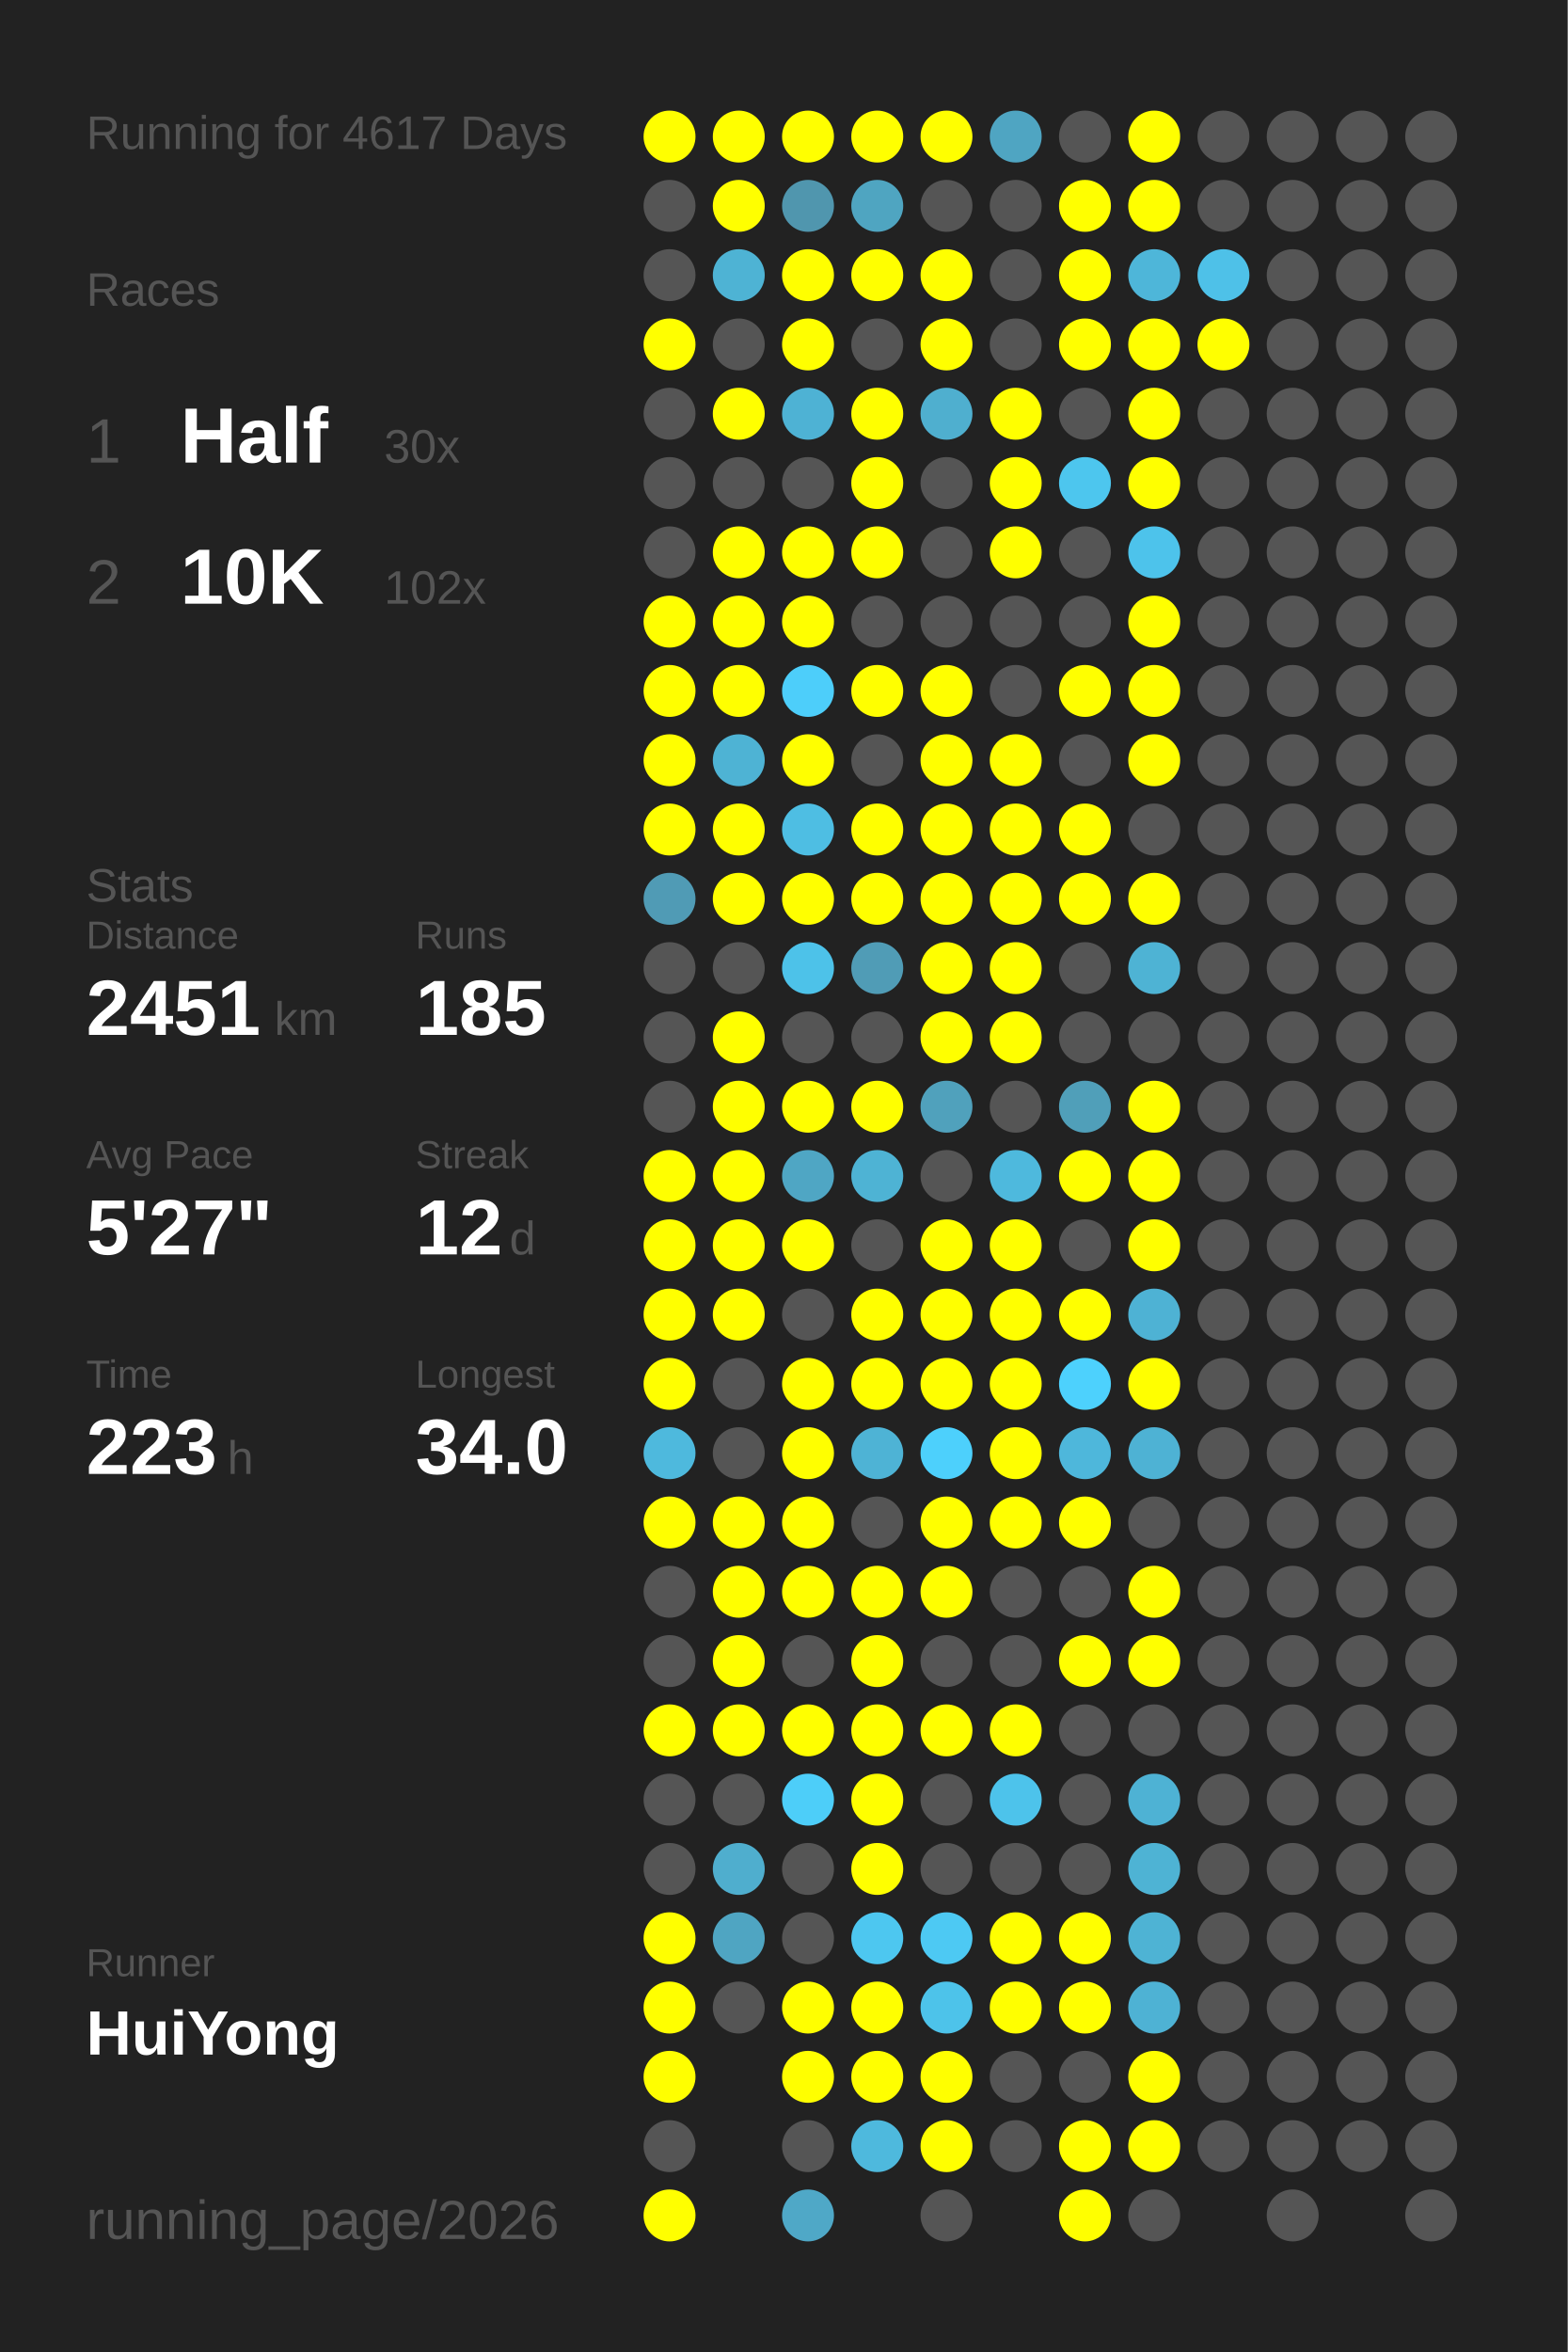
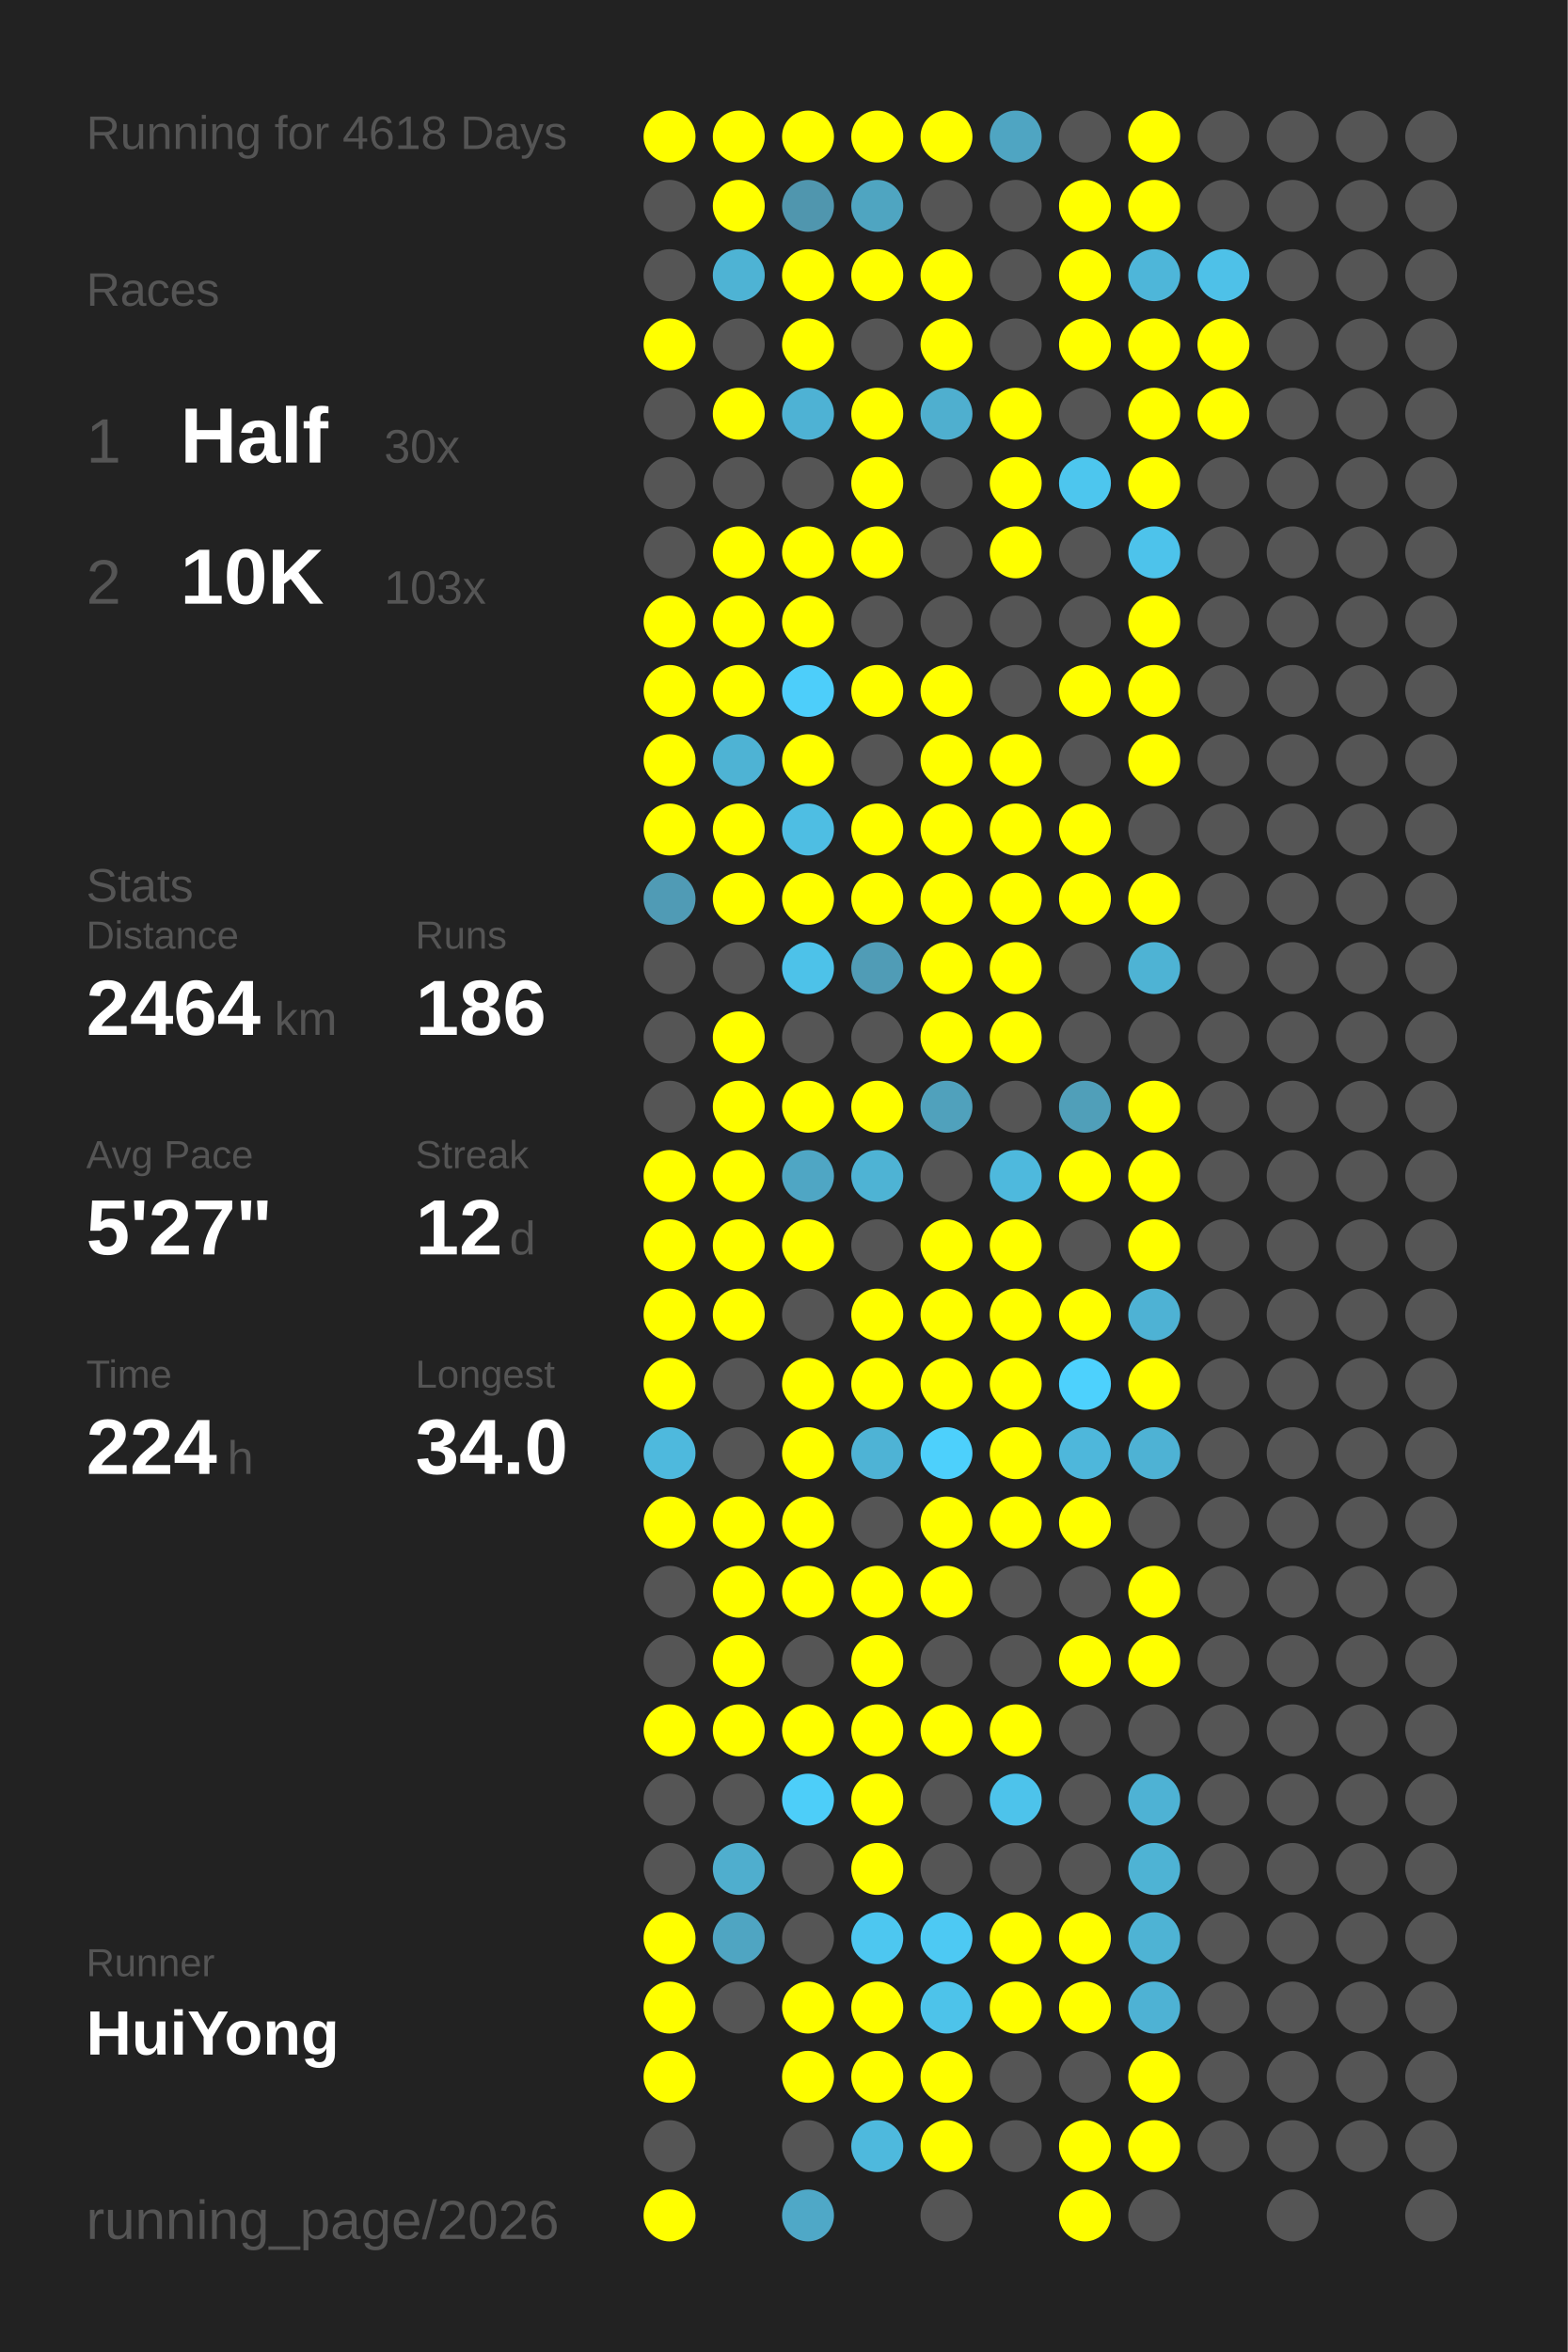
<svg xmlns="http://www.w3.org/2000/svg" baseProfile="full" height="300mm" version="1.1" viewBox="0,0,200,300" width="200mm">
  <defs />
  <rect fill="#222222" height="300" width="200" x="0" y="0" />
-   <text fill="#555555" style="font-size:6px; font-family:Arial;" x="11" y="19">Running for 4617 Days</text>
+   <text fill="#555555" style="font-size:6px; font-family:Arial;" x="11" y="19">Running for 4618 Days</text>
  <text fill="#555555" style="font-size:6px; font-family:Arial;" x="11" y="39">Races</text>
  <text fill="#555555" style="font-size:8px; font-family:Arial;" x="11" y="59">1</text>
  <text fill="#FFFFFF" style="font-size:10px; font-family:Arial; font-weight:bold;" x="23" y="59">Half</text>
  <text fill="#555555" style="font-size:6px; font-family:Arial;" x="49" y="59">30x</text>
  <text fill="#555555" style="font-size:8px; font-family:Arial;" x="11" y="77">2</text>
  <text fill="#FFFFFF" style="font-size:10px; font-family:Arial; font-weight:bold;" x="23" y="77">10K</text>
-   <text fill="#555555" style="font-size:6px; font-family:Arial;" x="49" y="77">102x</text>
+   <text fill="#555555" style="font-size:6px; font-family:Arial;" x="49" y="77">103x</text>
  <text fill="#555555" style="font-size:6px; font-family:Arial;" x="11" y="115">Stats</text>
  <text fill="#555555" style="font-size:5px; font-family:Arial;" x="11" y="121">Distance</text>
-   <text fill="#FFFFFF" style="font-size:10px; font-family:Arial; font-weight:bold;" x="11" y="132">2451</text>
+   <text fill="#FFFFFF" style="font-size:10px; font-family:Arial; font-weight:bold;" x="11" y="132">2464</text>
  <text fill="#555555" style="font-size:6px; font-family:Arial;" x="35" y="132">km</text>
  <text fill="#555555" style="font-size:5px; font-family:Arial;" x="53" y="121">Runs</text>
-   <text fill="#FFFFFF" style="font-size:10px; font-family:Arial; font-weight:bold;" x="53" y="132">185</text>
+   <text fill="#FFFFFF" style="font-size:10px; font-family:Arial; font-weight:bold;" x="53" y="132">186</text>
  <text fill="#555555" style="font-size:5px; font-family:Arial;" x="11" y="149">Avg Pace</text>
  <text fill="#FFFFFF" style="font-size:10px; font-family:Arial; font-weight:bold;" x="11" y="160">5'27"</text>
  <text fill="#555555" style="font-size:5px; font-family:Arial;" x="53" y="149">Streak</text>
  <text fill="#FFFFFF" style="font-size:10px; font-family:Arial; font-weight:bold;" x="53" y="160">12</text>
  <text fill="#555555" style="font-size:6px; font-family:Arial;" x="65" y="160">d</text>
  <text fill="#555555" style="font-size:5px; font-family:Arial;" x="11" y="177">Time</text>
-   <text fill="#FFFFFF" style="font-size:10px; font-family:Arial; font-weight:bold;" x="11" y="188">223</text>
+   <text fill="#FFFFFF" style="font-size:10px; font-family:Arial; font-weight:bold;" x="11" y="188">224</text>
  <text fill="#555555" style="font-size:6px; font-family:Arial;" x="29" y="188">h</text>
  <text fill="#555555" style="font-size:5px; font-family:Arial;" x="53" y="177">Longest</text>
  <text fill="#FFFFFF" style="font-size:10px; font-family:Arial; font-weight:bold;" x="53" y="188">34.0</text>
  <text fill="#555555" style="font-size:5px; font-family:Arial;" x="11" y="252.065">Runner</text>
  <text fill="#FFFFFF" style="font-size:8px; font-family:Arial; font-weight:bold;" x="11" y="262.065">HuiYong</text>
  <text fill="#555555" style="font-size:7px; font-family:Arial;" x="11" y="285.581">running_page/2026</text>
  <circle cx="85.417" cy="17.419" fill="#FFFF00" r="3.312" />
  <circle cx="85.417" cy="26.258" fill="#555555" r="3.312" />
  <circle cx="85.417" cy="35.097" fill="#555555" r="3.312" />
  <circle cx="85.417" cy="43.935" fill="#FFFF00" r="3.312" />
  <circle cx="85.417" cy="52.774" fill="#555555" r="3.312" />
  <circle cx="85.417" cy="61.613" fill="#555555" r="3.312" />
  <circle cx="85.417" cy="70.452" fill="#555555" r="3.312" />
  <circle cx="85.417" cy="79.29" fill="#FFFF00" r="3.312" />
  <circle cx="85.417" cy="88.129" fill="#FFFF00" r="3.312" />
  <circle cx="85.417" cy="96.968" fill="#FFFF00" r="3.312" />
  <circle cx="85.417" cy="105.806" fill="#FFFF00" r="3.312" />
  <circle cx="85.417" cy="114.645" fill="#509bb5" r="3.312" />
  <circle cx="85.417" cy="123.484" fill="#555555" r="3.312" />
  <circle cx="85.417" cy="132.323" fill="#555555" r="3.312" />
  <circle cx="85.417" cy="141.161" fill="#555555" r="3.312" />
  <circle cx="85.417" cy="150" fill="#FFFF00" r="3.312" />
  <circle cx="85.417" cy="158.839" fill="#FFFF00" r="3.312" />
  <circle cx="85.417" cy="167.677" fill="#FFFF00" r="3.312" />
  <circle cx="85.417" cy="176.516" fill="#FFFF00" r="3.312" />
  <circle cx="85.417" cy="185.355" fill="#4eb9dd" r="3.312" />
  <circle cx="85.417" cy="194.194" fill="#FFFF00" r="3.312" />
  <circle cx="85.417" cy="203.032" fill="#555555" r="3.312" />
  <circle cx="85.417" cy="211.871" fill="#555555" r="3.312" />
  <circle cx="85.417" cy="220.71" fill="#FFFF00" r="3.312" />
  <circle cx="85.417" cy="229.548" fill="#555555" r="3.312" />
  <circle cx="85.417" cy="238.387" fill="#555555" r="3.312" />
  <circle cx="85.417" cy="247.226" fill="#FFFF00" r="3.312" />
  <circle cx="85.417" cy="256.065" fill="#FFFF00" r="3.312" />
  <circle cx="85.417" cy="264.903" fill="#FFFF00" r="3.312" />
  <circle cx="85.417" cy="273.742" fill="#555555" r="3.312" />
  <circle cx="85.417" cy="282.581" fill="#FFFF00" r="3.312" />
  <circle cx="94.25" cy="17.419" fill="#FFFF00" r="3.312" />
  <circle cx="94.25" cy="26.258" fill="#FFFF00" r="3.312" />
  <circle cx="94.25" cy="35.097" fill="#4eb3d4" r="3.312" />
  <circle cx="94.25" cy="43.935" fill="#555555" r="3.312" />
  <circle cx="94.25" cy="52.774" fill="#FFFF00" r="3.312" />
  <circle cx="94.25" cy="61.613" fill="#555555" r="3.312" />
  <circle cx="94.25" cy="70.452" fill="#FFFF00" r="3.312" />
  <circle cx="94.25" cy="79.29" fill="#FFFF00" r="3.312" />
  <circle cx="94.25" cy="88.129" fill="#FFFF00" r="3.312" />
  <circle cx="94.25" cy="96.968" fill="#4eb3d4" r="3.312" />
  <circle cx="94.25" cy="105.806" fill="#FFFF00" r="3.312" />
  <circle cx="94.25" cy="114.645" fill="#FFFF00" r="3.312" />
  <circle cx="94.25" cy="123.484" fill="#555555" r="3.312" />
  <circle cx="94.25" cy="132.323" fill="#FFFF00" r="3.312" />
  <circle cx="94.25" cy="141.161" fill="#FFFF00" r="3.312" />
  <circle cx="94.25" cy="150" fill="#FFFF00" r="3.312" />
  <circle cx="94.25" cy="158.839" fill="#FFFF00" r="3.312" />
  <circle cx="94.25" cy="167.677" fill="#FFFF00" r="3.312" />
  <circle cx="94.25" cy="176.516" fill="#555555" r="3.312" />
  <circle cx="94.25" cy="185.355" fill="#555555" r="3.312" />
  <circle cx="94.25" cy="194.194" fill="#FFFF00" r="3.312" />
  <circle cx="94.25" cy="203.032" fill="#FFFF00" r="3.312" />
  <circle cx="94.25" cy="211.871" fill="#FFFF00" r="3.312" />
  <circle cx="94.25" cy="220.71" fill="#FFFF00" r="3.312" />
  <circle cx="94.25" cy="229.548" fill="#555555" r="3.312" />
  <circle cx="94.25" cy="238.387" fill="#4faece" r="3.312" />
  <circle cx="94.25" cy="247.226" fill="#4fa5c2" r="3.312" />
  <circle cx="94.25" cy="256.065" fill="#555555" r="3.312" />
  <circle cx="103.083" cy="17.419" fill="#FFFF00" r="3.312" />
  <circle cx="103.083" cy="26.258" fill="#5096ae" r="3.312" />
  <circle cx="103.083" cy="35.097" fill="#FFFF00" r="3.312" />
  <circle cx="103.083" cy="43.935" fill="#FFFF00" r="3.312" />
  <circle cx="103.083" cy="52.774" fill="#4eb2d4" r="3.312" />
  <circle cx="103.083" cy="61.613" fill="#555555" r="3.312" />
  <circle cx="103.083" cy="70.452" fill="#FFFF00" r="3.312" />
  <circle cx="103.083" cy="79.29" fill="#FFFF00" r="3.312" />
  <circle cx="103.083" cy="88.129" fill="#4dcefa" r="3.312" />
  <circle cx="103.083" cy="96.968" fill="#FFFF00" r="3.312" />
  <circle cx="103.083" cy="105.806" fill="#4ebee3" r="3.312" />
  <circle cx="103.083" cy="114.645" fill="#FFFF00" r="3.312" />
  <circle cx="103.083" cy="123.484" fill="#4dc2e9" r="3.312" />
  <circle cx="103.083" cy="132.323" fill="#555555" r="3.312" />
  <circle cx="103.083" cy="141.161" fill="#FFFF00" r="3.312" />
  <circle cx="103.083" cy="150" fill="#4fa6c4" r="3.312" />
  <circle cx="103.083" cy="158.839" fill="#FFFF00" r="3.312" />
  <circle cx="103.083" cy="167.677" fill="#555555" r="3.312" />
  <circle cx="103.083" cy="176.516" fill="#FFFF00" r="3.312" />
  <circle cx="103.083" cy="185.355" fill="#FFFF00" r="3.312" />
  <circle cx="103.083" cy="194.194" fill="#FFFF00" r="3.312" />
  <circle cx="103.083" cy="203.032" fill="#FFFF00" r="3.312" />
  <circle cx="103.083" cy="211.871" fill="#555555" r="3.312" />
  <circle cx="103.083" cy="220.71" fill="#FFFF00" r="3.312" />
  <circle cx="103.083" cy="229.548" fill="#4dcef9" r="3.312" />
  <circle cx="103.083" cy="238.387" fill="#555555" r="3.312" />
  <circle cx="103.083" cy="247.226" fill="#555555" r="3.312" />
  <circle cx="103.083" cy="256.065" fill="#FFFF00" r="3.312" />
  <circle cx="103.083" cy="264.903" fill="#FFFF00" r="3.312" />
  <circle cx="103.083" cy="273.742" fill="#555555" r="3.312" />
  <circle cx="103.083" cy="282.581" fill="#4fa8c7" r="3.312" />
  <circle cx="111.917" cy="17.419" fill="#FFFF00" r="3.312" />
  <circle cx="111.917" cy="26.258" fill="#4fa5c1" r="3.312" />
  <circle cx="111.917" cy="35.097" fill="#FFFF00" r="3.312" />
  <circle cx="111.917" cy="43.935" fill="#555555" r="3.312" />
  <circle cx="111.917" cy="52.774" fill="#FFFF00" r="3.312" />
  <circle cx="111.917" cy="61.613" fill="#FFFF00" r="3.312" />
  <circle cx="111.917" cy="70.452" fill="#FFFF00" r="3.312" />
  <circle cx="111.917" cy="79.29" fill="#555555" r="3.312" />
  <circle cx="111.917" cy="88.129" fill="#FFFF00" r="3.312" />
  <circle cx="111.917" cy="96.968" fill="#555555" r="3.312" />
  <circle cx="111.917" cy="105.806" fill="#FFFF00" r="3.312" />
  <circle cx="111.917" cy="114.645" fill="#FFFF00" r="3.312" />
  <circle cx="111.917" cy="123.484" fill="#509cb6" r="3.312" />
  <circle cx="111.917" cy="132.323" fill="#555555" r="3.312" />
  <circle cx="111.917" cy="141.161" fill="#FFFF00" r="3.312" />
  <circle cx="111.917" cy="150" fill="#4eb3d4" r="3.312" />
  <circle cx="111.917" cy="158.839" fill="#555555" r="3.312" />
  <circle cx="111.917" cy="167.677" fill="#FFFF00" r="3.312" />
  <circle cx="111.917" cy="176.516" fill="#FFFF00" r="3.312" />
  <circle cx="111.917" cy="185.355" fill="#4eb3d5" r="3.312" />
  <circle cx="111.917" cy="194.194" fill="#555555" r="3.312" />
  <circle cx="111.917" cy="203.032" fill="#FFFF00" r="3.312" />
  <circle cx="111.917" cy="211.871" fill="#FFFF00" r="3.312" />
  <circle cx="111.917" cy="220.71" fill="#FFFF00" r="3.312" />
  <circle cx="111.917" cy="229.548" fill="#FFFF00" r="3.312" />
  <circle cx="111.917" cy="238.387" fill="#FFFF00" r="3.312" />
  <circle cx="111.917" cy="247.226" fill="#4dc7f0" r="3.312" />
  <circle cx="111.917" cy="256.065" fill="#FFFF00" r="3.312" />
  <circle cx="111.917" cy="264.903" fill="#FFFF00" r="3.312" />
  <circle cx="111.917" cy="273.742" fill="#4eb9dd" r="3.312" />
  <circle cx="120.75" cy="17.419" fill="#FFFF00" r="3.312" />
  <circle cx="120.75" cy="26.258" fill="#555555" r="3.312" />
  <circle cx="120.75" cy="35.097" fill="#FFFF00" r="3.312" />
  <circle cx="120.75" cy="43.935" fill="#FFFF00" r="3.312" />
  <circle cx="120.75" cy="52.774" fill="#4fafcf" r="3.312" />
  <circle cx="120.75" cy="61.613" fill="#555555" r="3.312" />
  <circle cx="120.75" cy="70.452" fill="#555555" r="3.312" />
  <circle cx="120.75" cy="79.29" fill="#555555" r="3.312" />
  <circle cx="120.75" cy="88.129" fill="#FFFF00" r="3.312" />
  <circle cx="120.75" cy="96.968" fill="#FFFF00" r="3.312" />
  <circle cx="120.75" cy="105.806" fill="#FFFF00" r="3.312" />
  <circle cx="120.75" cy="114.645" fill="#FFFF00" r="3.312" />
  <circle cx="120.75" cy="123.484" fill="#FFFF00" r="3.312" />
  <circle cx="120.75" cy="132.323" fill="#FFFF00" r="3.312" />
  <circle cx="120.75" cy="141.161" fill="#50a1bc" r="3.312" />
  <circle cx="120.75" cy="150" fill="#555555" r="3.312" />
  <circle cx="120.75" cy="158.839" fill="#FFFF00" r="3.312" />
  <circle cx="120.75" cy="167.677" fill="#FFFF00" r="3.312" />
  <circle cx="120.75" cy="176.516" fill="#FFFF00" r="3.312" />
  <circle cx="120.75" cy="185.355" fill="#4dd0fc" r="3.312" />
  <circle cx="120.75" cy="194.194" fill="#FFFF00" r="3.312" />
  <circle cx="120.75" cy="203.032" fill="#FFFF00" r="3.312" />
  <circle cx="120.75" cy="211.871" fill="#555555" r="3.312" />
  <circle cx="120.75" cy="220.71" fill="#FFFF00" r="3.312" />
  <circle cx="120.75" cy="229.548" fill="#555555" r="3.312" />
  <circle cx="120.75" cy="238.387" fill="#555555" r="3.312" />
  <circle cx="120.75" cy="247.226" fill="#4dc9f3" r="3.312" />
  <circle cx="120.75" cy="256.065" fill="#4dc3ea" r="3.312" />
  <circle cx="120.75" cy="264.903" fill="#FFFF00" r="3.312" />
  <circle cx="120.75" cy="273.742" fill="#FFFF00" r="3.312" />
  <circle cx="120.75" cy="282.581" fill="#555555" r="3.312" />
  <circle cx="129.583" cy="17.419" fill="#4fa5c2" r="3.312" />
  <circle cx="129.583" cy="26.258" fill="#555555" r="3.312" />
  <circle cx="129.583" cy="35.097" fill="#555555" r="3.312" />
  <circle cx="129.583" cy="43.935" fill="#555555" r="3.312" />
  <circle cx="129.583" cy="52.774" fill="#FFFF00" r="3.312" />
  <circle cx="129.583" cy="61.613" fill="#FFFF00" r="3.312" />
  <circle cx="129.583" cy="70.452" fill="#FFFF00" r="3.312" />
  <circle cx="129.583" cy="79.29" fill="#555555" r="3.312" />
  <circle cx="129.583" cy="88.129" fill="#555555" r="3.312" />
  <circle cx="129.583" cy="96.968" fill="#FFFF00" r="3.312" />
  <circle cx="129.583" cy="105.806" fill="#FFFF00" r="3.312" />
  <circle cx="129.583" cy="114.645" fill="#FFFF00" r="3.312" />
  <circle cx="129.583" cy="123.484" fill="#FFFF00" r="3.312" />
  <circle cx="129.583" cy="132.323" fill="#FFFF00" r="3.312" />
  <circle cx="129.583" cy="141.161" fill="#555555" r="3.312" />
  <circle cx="129.583" cy="150" fill="#4eb9dd" r="3.312" />
  <circle cx="129.583" cy="158.839" fill="#FFFF00" r="3.312" />
  <circle cx="129.583" cy="167.677" fill="#FFFF00" r="3.312" />
  <circle cx="129.583" cy="176.516" fill="#FFFF00" r="3.312" />
  <circle cx="129.583" cy="185.355" fill="#FFFF00" r="3.312" />
  <circle cx="129.583" cy="194.194" fill="#FFFF00" r="3.312" />
  <circle cx="129.583" cy="203.032" fill="#555555" r="3.312" />
  <circle cx="129.583" cy="211.871" fill="#555555" r="3.312" />
  <circle cx="129.583" cy="220.71" fill="#FFFF00" r="3.312" />
  <circle cx="129.583" cy="229.548" fill="#4dc3eb" r="3.312" />
  <circle cx="129.583" cy="238.387" fill="#555555" r="3.312" />
  <circle cx="129.583" cy="247.226" fill="#FFFF00" r="3.312" />
  <circle cx="129.583" cy="256.065" fill="#FFFF00" r="3.312" />
  <circle cx="129.583" cy="264.903" fill="#555555" r="3.312" />
  <circle cx="129.583" cy="273.742" fill="#555555" r="3.312" />
  <circle cx="138.417" cy="17.419" fill="#555555" r="3.312" />
  <circle cx="138.417" cy="26.258" fill="#FFFF00" r="3.312" />
  <circle cx="138.417" cy="35.097" fill="#FFFF00" r="3.312" />
  <circle cx="138.417" cy="43.935" fill="#FFFF00" r="3.312" />
  <circle cx="138.417" cy="52.774" fill="#555555" r="3.312" />
  <circle cx="138.417" cy="61.613" fill="#4dc6ee" r="3.312" />
  <circle cx="138.417" cy="70.452" fill="#555555" r="3.312" />
  <circle cx="138.417" cy="79.29" fill="#555555" r="3.312" />
  <circle cx="138.417" cy="88.129" fill="#FFFF00" r="3.312" />
  <circle cx="138.417" cy="96.968" fill="#555555" r="3.312" />
  <circle cx="138.417" cy="105.806" fill="#FFFF00" r="3.312" />
  <circle cx="138.417" cy="114.645" fill="#FFFF00" r="3.312" />
  <circle cx="138.417" cy="123.484" fill="#555555" r="3.312" />
  <circle cx="138.417" cy="132.323" fill="#555555" r="3.312" />
  <circle cx="138.417" cy="141.161" fill="#509fb9" r="3.312" />
  <circle cx="138.417" cy="150" fill="#FFFF00" r="3.312" />
  <circle cx="138.417" cy="158.839" fill="#555555" r="3.312" />
  <circle cx="138.417" cy="167.677" fill="#FFFF00" r="3.312" />
  <circle cx="138.417" cy="176.516" fill="#4dd1fd" r="3.312" />
  <circle cx="138.417" cy="185.355" fill="#4eb7db" r="3.312" />
  <circle cx="138.417" cy="194.194" fill="#FFFF00" r="3.312" />
  <circle cx="138.417" cy="203.032" fill="#555555" r="3.312" />
  <circle cx="138.417" cy="211.871" fill="#FFFF00" r="3.312" />
  <circle cx="138.417" cy="220.71" fill="#555555" r="3.312" />
  <circle cx="138.417" cy="229.548" fill="#555555" r="3.312" />
  <circle cx="138.417" cy="238.387" fill="#555555" r="3.312" />
  <circle cx="138.417" cy="247.226" fill="#FFFF00" r="3.312" />
  <circle cx="138.417" cy="256.065" fill="#FFFF00" r="3.312" />
  <circle cx="138.417" cy="264.903" fill="#555555" r="3.312" />
  <circle cx="138.417" cy="273.742" fill="#FFFF00" r="3.312" />
  <circle cx="138.417" cy="282.581" fill="#FFFF00" r="3.312" />
  <circle cx="147.25" cy="17.419" fill="#FFFF00" r="3.312" />
  <circle cx="147.25" cy="26.258" fill="#FFFF00" r="3.312" />
  <circle cx="147.25" cy="35.097" fill="#4eb6d9" r="3.312" />
  <circle cx="147.25" cy="43.935" fill="#FFFF00" r="3.312" />
  <circle cx="147.25" cy="52.774" fill="#FFFF00" r="3.312" />
  <circle cx="147.25" cy="61.613" fill="#FFFF00" r="3.312" />
  <circle cx="147.25" cy="70.452" fill="#4dc3eb" r="3.312" />
  <circle cx="147.25" cy="79.29" fill="#FFFF00" r="3.312" />
  <circle cx="147.25" cy="88.129" fill="#FFFF00" r="3.312" />
  <circle cx="147.25" cy="96.968" fill="#FFFF00" r="3.312" />
  <circle cx="147.25" cy="105.806" fill="#555555" r="3.312" />
  <circle cx="147.25" cy="114.645" fill="#FFFF00" r="3.312" />
  <circle cx="147.25" cy="123.484" fill="#4eb3d4" r="3.312" />
  <circle cx="147.25" cy="132.323" fill="#555555" r="3.312" />
  <circle cx="147.25" cy="141.161" fill="#FFFF00" r="3.312" />
  <circle cx="147.25" cy="150" fill="#FFFF00" r="3.312" />
  <circle cx="147.25" cy="158.839" fill="#FFFF00" r="3.312" />
  <circle cx="147.25" cy="167.677" fill="#4eb2d4" r="3.312" />
  <circle cx="147.25" cy="176.516" fill="#FFFF00" r="3.312" />
  <circle cx="147.25" cy="185.355" fill="#4eb2d4" r="3.312" />
  <circle cx="147.25" cy="194.194" fill="#555555" r="3.312" />
  <circle cx="147.25" cy="203.032" fill="#FFFF00" r="3.312" />
  <circle cx="147.25" cy="211.871" fill="#FFFF00" r="3.312" />
  <circle cx="147.25" cy="220.71" fill="#555555" r="3.312" />
  <circle cx="147.25" cy="229.548" fill="#4eb2d4" r="3.312" />
  <circle cx="147.25" cy="238.387" fill="#4eb3d4" r="3.312" />
  <circle cx="147.25" cy="247.226" fill="#4eb3d4" r="3.312" />
  <circle cx="147.25" cy="256.065" fill="#4eb2d4" r="3.312" />
  <circle cx="147.25" cy="264.903" fill="#FFFF00" r="3.312" />
  <circle cx="147.25" cy="273.742" fill="#FFFF00" r="3.312" />
  <circle cx="147.25" cy="282.581" fill="#555555" r="3.312" />
  <circle cx="156.083" cy="17.419" fill="#555555" r="3.312" />
  <circle cx="156.083" cy="26.258" fill="#555555" r="3.312" />
  <circle cx="156.083" cy="35.097" fill="#4ec1e8" r="3.312" />
  <circle cx="156.083" cy="43.935" fill="#FFFF00" r="3.312" />
-   <circle cx="156.083" cy="52.774" fill="#555555" r="3.312" />
+   <circle cx="156.083" cy="52.774" fill="#FFFF00" r="3.312" />
  <circle cx="156.083" cy="61.613" fill="#555555" r="3.312" />
  <circle cx="156.083" cy="70.452" fill="#555555" r="3.312" />
  <circle cx="156.083" cy="79.29" fill="#555555" r="3.312" />
  <circle cx="156.083" cy="88.129" fill="#555555" r="3.312" />
  <circle cx="156.083" cy="96.968" fill="#555555" r="3.312" />
  <circle cx="156.083" cy="105.806" fill="#555555" r="3.312" />
  <circle cx="156.083" cy="114.645" fill="#555555" r="3.312" />
  <circle cx="156.083" cy="123.484" fill="#555555" r="3.312" />
  <circle cx="156.083" cy="132.323" fill="#555555" r="3.312" />
  <circle cx="156.083" cy="141.161" fill="#555555" r="3.312" />
  <circle cx="156.083" cy="150" fill="#555555" r="3.312" />
  <circle cx="156.083" cy="158.839" fill="#555555" r="3.312" />
  <circle cx="156.083" cy="167.677" fill="#555555" r="3.312" />
  <circle cx="156.083" cy="176.516" fill="#555555" r="3.312" />
  <circle cx="156.083" cy="185.355" fill="#555555" r="3.312" />
  <circle cx="156.083" cy="194.194" fill="#555555" r="3.312" />
  <circle cx="156.083" cy="203.032" fill="#555555" r="3.312" />
  <circle cx="156.083" cy="211.871" fill="#555555" r="3.312" />
  <circle cx="156.083" cy="220.71" fill="#555555" r="3.312" />
  <circle cx="156.083" cy="229.548" fill="#555555" r="3.312" />
  <circle cx="156.083" cy="238.387" fill="#555555" r="3.312" />
  <circle cx="156.083" cy="247.226" fill="#555555" r="3.312" />
  <circle cx="156.083" cy="256.065" fill="#555555" r="3.312" />
  <circle cx="156.083" cy="264.903" fill="#555555" r="3.312" />
  <circle cx="156.083" cy="273.742" fill="#555555" r="3.312" />
  <circle cx="164.917" cy="17.419" fill="#555555" r="3.312" />
  <circle cx="164.917" cy="26.258" fill="#555555" r="3.312" />
  <circle cx="164.917" cy="35.097" fill="#555555" r="3.312" />
  <circle cx="164.917" cy="43.935" fill="#555555" r="3.312" />
  <circle cx="164.917" cy="52.774" fill="#555555" r="3.312" />
  <circle cx="164.917" cy="61.613" fill="#555555" r="3.312" />
  <circle cx="164.917" cy="70.452" fill="#555555" r="3.312" />
  <circle cx="164.917" cy="79.29" fill="#555555" r="3.312" />
  <circle cx="164.917" cy="88.129" fill="#555555" r="3.312" />
  <circle cx="164.917" cy="96.968" fill="#555555" r="3.312" />
  <circle cx="164.917" cy="105.806" fill="#555555" r="3.312" />
  <circle cx="164.917" cy="114.645" fill="#555555" r="3.312" />
  <circle cx="164.917" cy="123.484" fill="#555555" r="3.312" />
  <circle cx="164.917" cy="132.323" fill="#555555" r="3.312" />
  <circle cx="164.917" cy="141.161" fill="#555555" r="3.312" />
  <circle cx="164.917" cy="150" fill="#555555" r="3.312" />
  <circle cx="164.917" cy="158.839" fill="#555555" r="3.312" />
  <circle cx="164.917" cy="167.677" fill="#555555" r="3.312" />
  <circle cx="164.917" cy="176.516" fill="#555555" r="3.312" />
  <circle cx="164.917" cy="185.355" fill="#555555" r="3.312" />
  <circle cx="164.917" cy="194.194" fill="#555555" r="3.312" />
  <circle cx="164.917" cy="203.032" fill="#555555" r="3.312" />
  <circle cx="164.917" cy="211.871" fill="#555555" r="3.312" />
  <circle cx="164.917" cy="220.71" fill="#555555" r="3.312" />
  <circle cx="164.917" cy="229.548" fill="#555555" r="3.312" />
  <circle cx="164.917" cy="238.387" fill="#555555" r="3.312" />
  <circle cx="164.917" cy="247.226" fill="#555555" r="3.312" />
  <circle cx="164.917" cy="256.065" fill="#555555" r="3.312" />
  <circle cx="164.917" cy="264.903" fill="#555555" r="3.312" />
  <circle cx="164.917" cy="273.742" fill="#555555" r="3.312" />
  <circle cx="164.917" cy="282.581" fill="#555555" r="3.312" />
  <circle cx="173.75" cy="17.419" fill="#555555" r="3.312" />
  <circle cx="173.75" cy="26.258" fill="#555555" r="3.312" />
  <circle cx="173.75" cy="35.097" fill="#555555" r="3.312" />
  <circle cx="173.75" cy="43.935" fill="#555555" r="3.312" />
  <circle cx="173.75" cy="52.774" fill="#555555" r="3.312" />
  <circle cx="173.75" cy="61.613" fill="#555555" r="3.312" />
  <circle cx="173.75" cy="70.452" fill="#555555" r="3.312" />
  <circle cx="173.75" cy="79.29" fill="#555555" r="3.312" />
  <circle cx="173.75" cy="88.129" fill="#555555" r="3.312" />
  <circle cx="173.75" cy="96.968" fill="#555555" r="3.312" />
  <circle cx="173.75" cy="105.806" fill="#555555" r="3.312" />
  <circle cx="173.75" cy="114.645" fill="#555555" r="3.312" />
  <circle cx="173.75" cy="123.484" fill="#555555" r="3.312" />
  <circle cx="173.75" cy="132.323" fill="#555555" r="3.312" />
  <circle cx="173.75" cy="141.161" fill="#555555" r="3.312" />
  <circle cx="173.75" cy="150" fill="#555555" r="3.312" />
  <circle cx="173.75" cy="158.839" fill="#555555" r="3.312" />
  <circle cx="173.75" cy="167.677" fill="#555555" r="3.312" />
  <circle cx="173.75" cy="176.516" fill="#555555" r="3.312" />
  <circle cx="173.75" cy="185.355" fill="#555555" r="3.312" />
  <circle cx="173.75" cy="194.194" fill="#555555" r="3.312" />
  <circle cx="173.75" cy="203.032" fill="#555555" r="3.312" />
  <circle cx="173.75" cy="211.871" fill="#555555" r="3.312" />
  <circle cx="173.75" cy="220.71" fill="#555555" r="3.312" />
  <circle cx="173.75" cy="229.548" fill="#555555" r="3.312" />
  <circle cx="173.75" cy="238.387" fill="#555555" r="3.312" />
  <circle cx="173.75" cy="247.226" fill="#555555" r="3.312" />
  <circle cx="173.75" cy="256.065" fill="#555555" r="3.312" />
  <circle cx="173.75" cy="264.903" fill="#555555" r="3.312" />
  <circle cx="173.75" cy="273.742" fill="#555555" r="3.312" />
  <circle cx="182.583" cy="17.419" fill="#555555" r="3.312" />
  <circle cx="182.583" cy="26.258" fill="#555555" r="3.312" />
  <circle cx="182.583" cy="35.097" fill="#555555" r="3.312" />
  <circle cx="182.583" cy="43.935" fill="#555555" r="3.312" />
  <circle cx="182.583" cy="52.774" fill="#555555" r="3.312" />
  <circle cx="182.583" cy="61.613" fill="#555555" r="3.312" />
  <circle cx="182.583" cy="70.452" fill="#555555" r="3.312" />
  <circle cx="182.583" cy="79.29" fill="#555555" r="3.312" />
  <circle cx="182.583" cy="88.129" fill="#555555" r="3.312" />
  <circle cx="182.583" cy="96.968" fill="#555555" r="3.312" />
  <circle cx="182.583" cy="105.806" fill="#555555" r="3.312" />
  <circle cx="182.583" cy="114.645" fill="#555555" r="3.312" />
  <circle cx="182.583" cy="123.484" fill="#555555" r="3.312" />
  <circle cx="182.583" cy="132.323" fill="#555555" r="3.312" />
  <circle cx="182.583" cy="141.161" fill="#555555" r="3.312" />
  <circle cx="182.583" cy="150" fill="#555555" r="3.312" />
  <circle cx="182.583" cy="158.839" fill="#555555" r="3.312" />
  <circle cx="182.583" cy="167.677" fill="#555555" r="3.312" />
  <circle cx="182.583" cy="176.516" fill="#555555" r="3.312" />
  <circle cx="182.583" cy="185.355" fill="#555555" r="3.312" />
  <circle cx="182.583" cy="194.194" fill="#555555" r="3.312" />
  <circle cx="182.583" cy="203.032" fill="#555555" r="3.312" />
  <circle cx="182.583" cy="211.871" fill="#555555" r="3.312" />
  <circle cx="182.583" cy="220.71" fill="#555555" r="3.312" />
  <circle cx="182.583" cy="229.548" fill="#555555" r="3.312" />
  <circle cx="182.583" cy="238.387" fill="#555555" r="3.312" />
  <circle cx="182.583" cy="247.226" fill="#555555" r="3.312" />
  <circle cx="182.583" cy="256.065" fill="#555555" r="3.312" />
  <circle cx="182.583" cy="264.903" fill="#555555" r="3.312" />
  <circle cx="182.583" cy="273.742" fill="#555555" r="3.312" />
  <circle cx="182.583" cy="282.581" fill="#555555" r="3.312" />
</svg>
